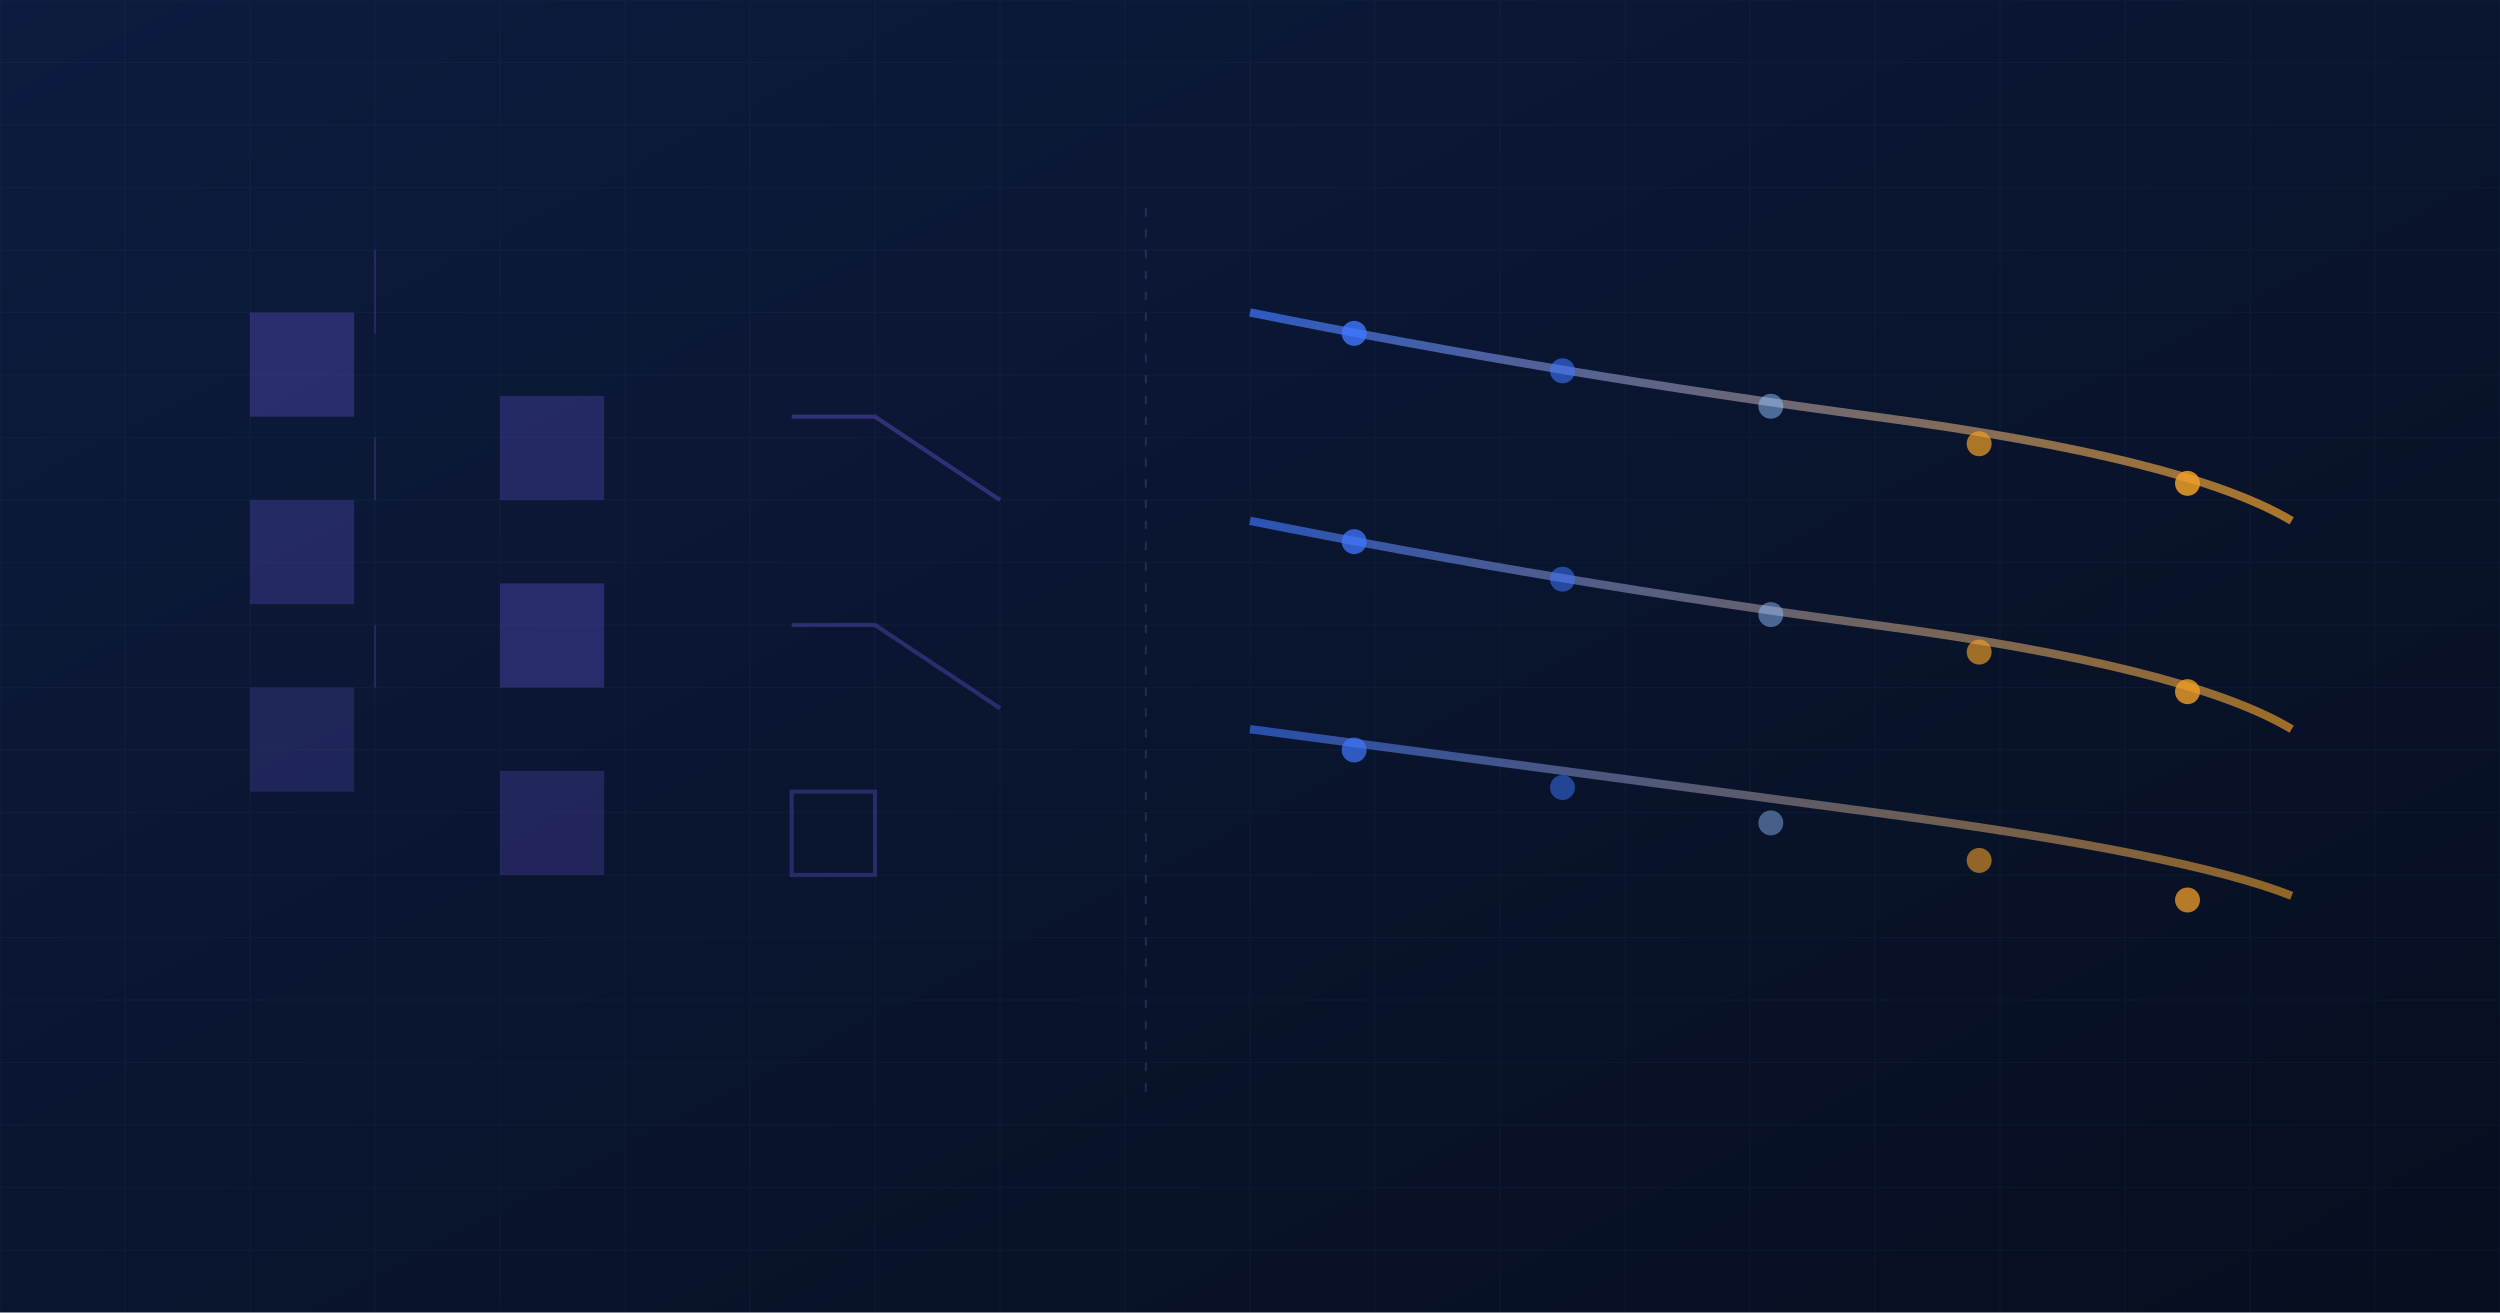
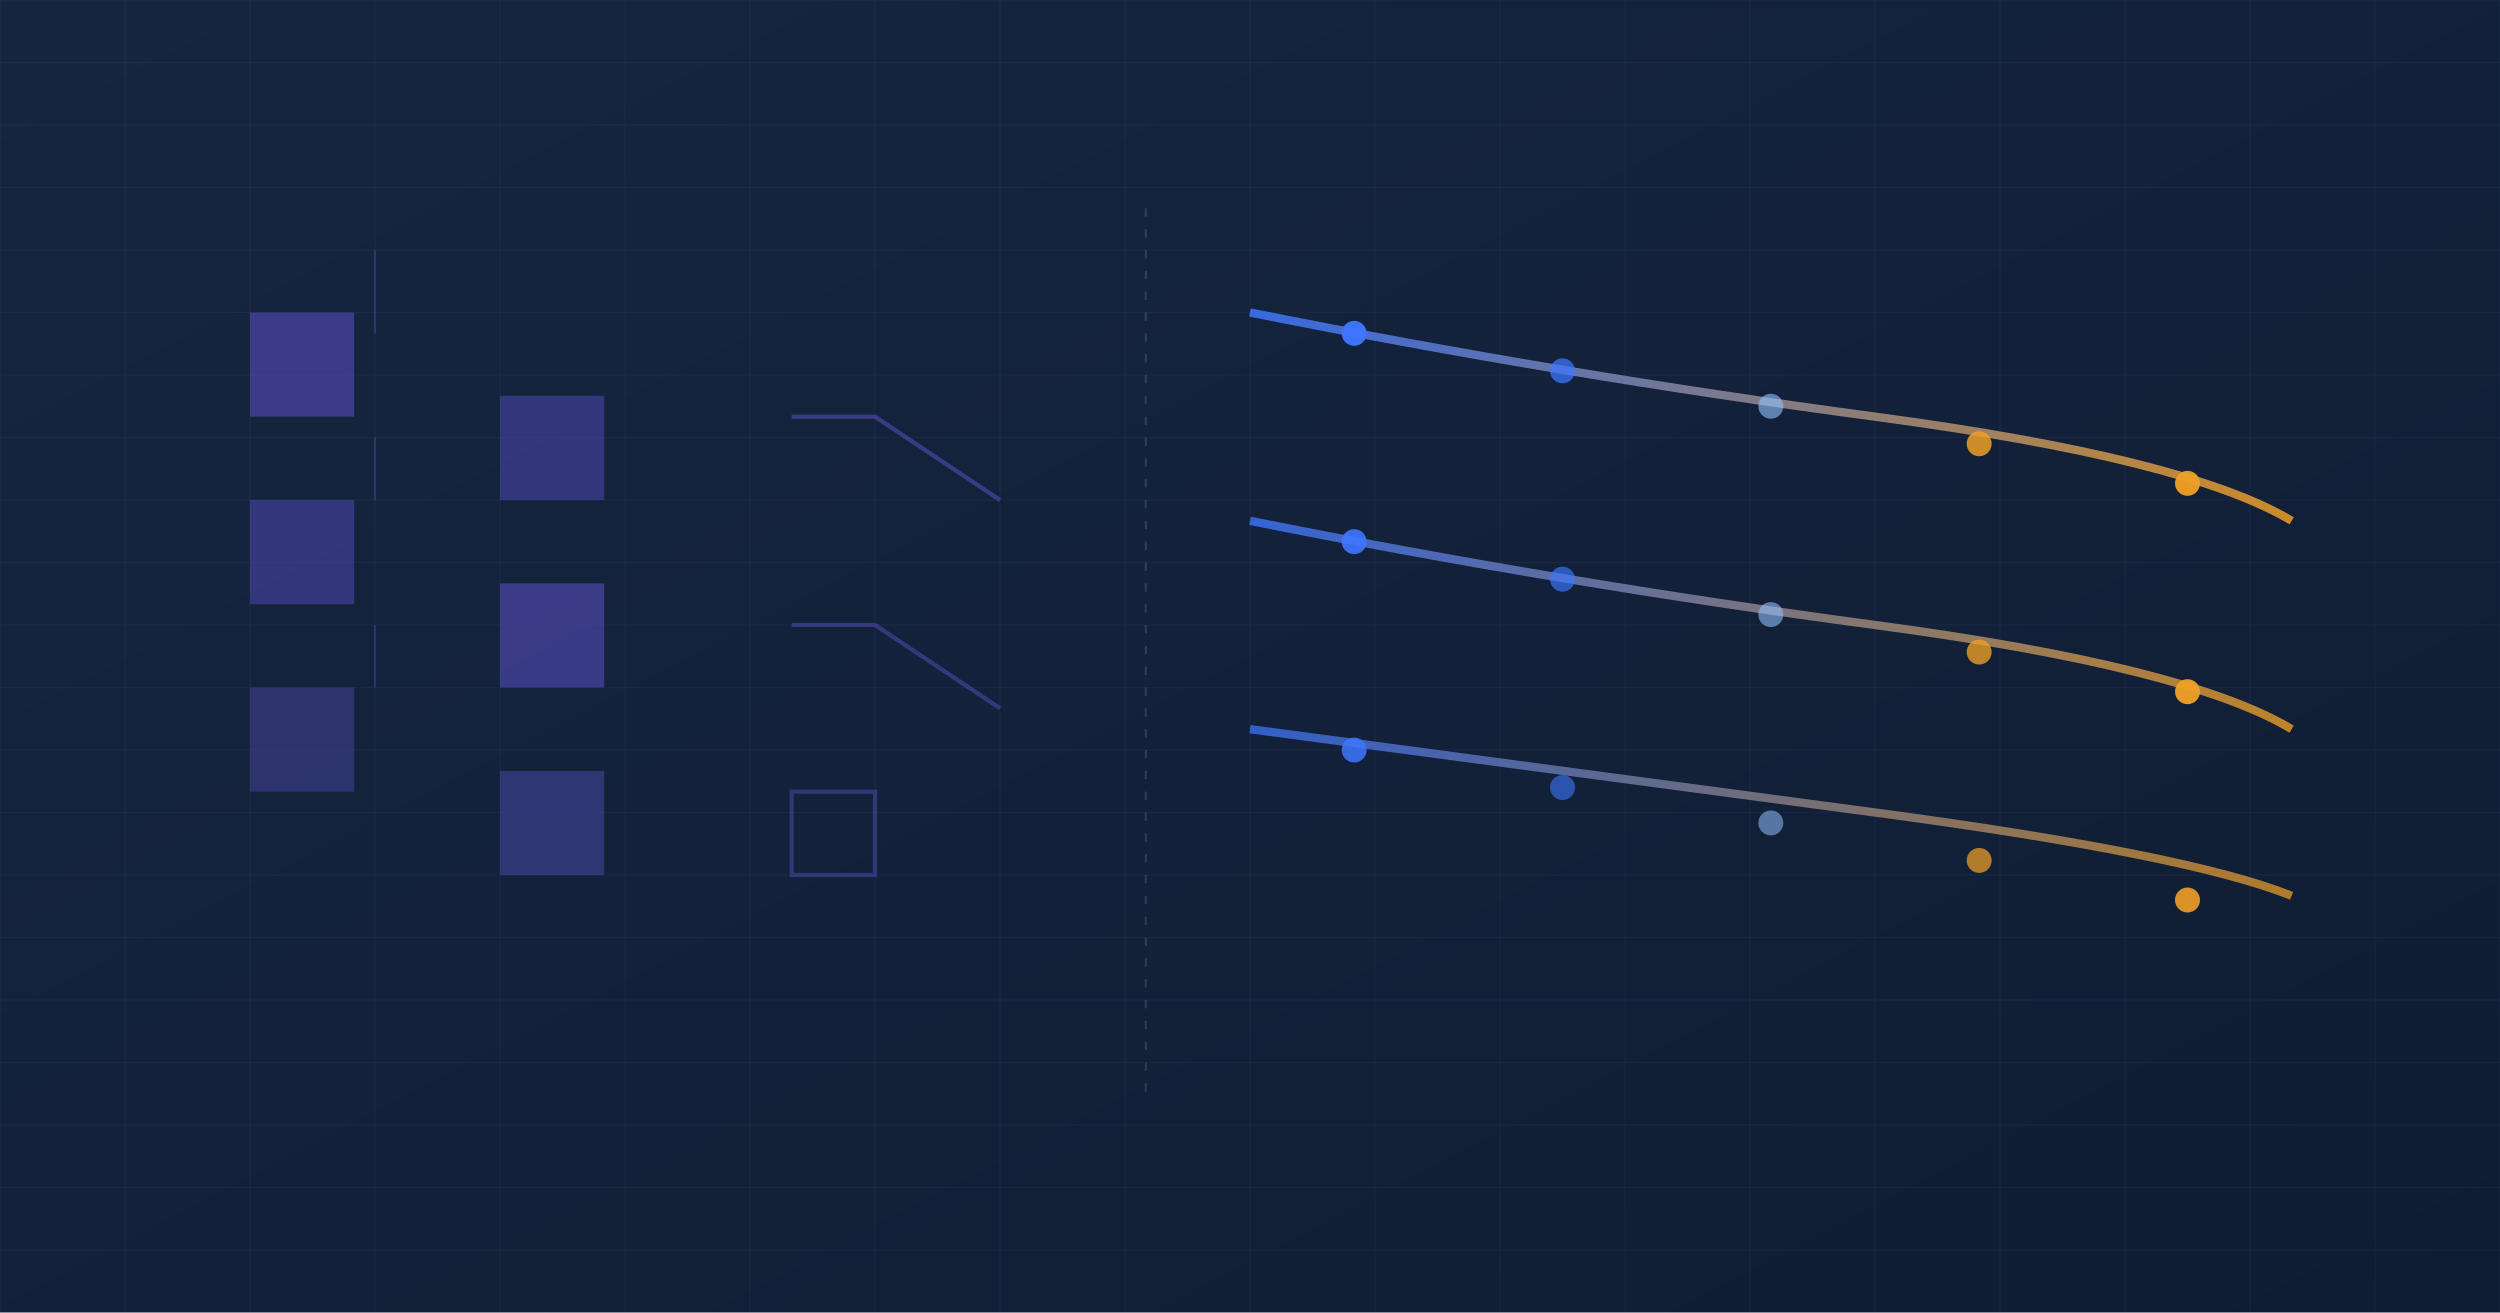
<svg xmlns="http://www.w3.org/2000/svg" width="1200" height="630" viewBox="0 0 1200 630">
  <defs>
    <linearGradient id="bgGrad3" x1="0%" y1="0%" x2="100%" y2="100%">
-       <stop offset="0%" style="stop-color:#0d1b3e;stop-opacity:1" />
-       <stop offset="100%" style="stop-color:#060e1f;stop-opacity:1" />
+       <stop offset="0%" style="stop-color:#162640;stop-opacity:1" />
+       <stop offset="100%" style="stop-color:#0f1d33;stop-opacity:1" />
    </linearGradient>
    <linearGradient id="flowGrad" x1="0%" y1="0%" x2="100%" y2="0%">
      <stop offset="0%" style="stop-color:#3E77FF;stop-opacity:1" />
      <stop offset="100%" style="stop-color:#EF9F27;stop-opacity:1" />
    </linearGradient>
  </defs>
  <rect width="1200" height="630" fill="url(#bgGrad3)" />
-   <g stroke="#91c1ff" stroke-width="0.3" opacity="0.06">
+   <g stroke="#91c1ff" stroke-width="0.3" opacity="0.08">
    <line x1="0" y1="0" x2="1200" y2="0" />
    <line x1="0" y1="30" x2="1200" y2="30" />
    <line x1="0" y1="60" x2="1200" y2="60" />
    <line x1="0" y1="90" x2="1200" y2="90" />
    <line x1="0" y1="120" x2="1200" y2="120" />
    <line x1="0" y1="150" x2="1200" y2="150" />
    <line x1="0" y1="180" x2="1200" y2="180" />
    <line x1="0" y1="210" x2="1200" y2="210" />
    <line x1="0" y1="240" x2="1200" y2="240" />
    <line x1="0" y1="270" x2="1200" y2="270" />
    <line x1="0" y1="300" x2="1200" y2="300" />
    <line x1="0" y1="330" x2="1200" y2="330" />
    <line x1="0" y1="360" x2="1200" y2="360" />
    <line x1="0" y1="390" x2="1200" y2="390" />
    <line x1="0" y1="420" x2="1200" y2="420" />
    <line x1="0" y1="450" x2="1200" y2="450" />
    <line x1="0" y1="480" x2="1200" y2="480" />
    <line x1="0" y1="510" x2="1200" y2="510" />
    <line x1="0" y1="540" x2="1200" y2="540" />
    <line x1="0" y1="570" x2="1200" y2="570" />
    <line x1="0" y1="600" x2="1200" y2="600" />
    <line x1="0" y1="630" x2="1200" y2="630" />
    <line x1="0" y1="0" x2="0" y2="630" />
    <line x1="60" y1="0" x2="60" y2="630" />
    <line x1="120" y1="0" x2="120" y2="630" />
    <line x1="180" y1="0" x2="180" y2="630" />
    <line x1="240" y1="0" x2="240" y2="630" />
    <line x1="300" y1="0" x2="300" y2="630" />
    <line x1="360" y1="0" x2="360" y2="630" />
    <line x1="420" y1="0" x2="420" y2="630" />
    <line x1="480" y1="0" x2="480" y2="630" />
    <line x1="540" y1="0" x2="540" y2="630" />
    <line x1="600" y1="0" x2="600" y2="630" />
    <line x1="660" y1="0" x2="660" y2="630" />
    <line x1="720" y1="0" x2="720" y2="630" />
    <line x1="780" y1="0" x2="780" y2="630" />
    <line x1="840" y1="0" x2="840" y2="630" />
    <line x1="900" y1="0" x2="900" y2="630" />
    <line x1="960" y1="0" x2="960" y2="630" />
    <line x1="1020" y1="0" x2="1020" y2="630" />
    <line x1="1080" y1="0" x2="1080" y2="630" />
    <line x1="1140" y1="0" x2="1140" y2="630" />
    <line x1="1200" y1="0" x2="1200" y2="630" />
  </g>
-   <g opacity="0.7">
-     <rect x="120" y="150" width="50" height="50" fill="#534AB7" opacity="0.6" />
-     <rect x="120" y="240" width="50" height="50" fill="#534AB7" opacity="0.5" />
-     <rect x="120" y="330" width="50" height="50" fill="#534AB7" opacity="0.4" />
-     <rect x="240" y="190" width="50" height="50" fill="#534AB7" opacity="0.5" />
-     <rect x="240" y="280" width="50" height="50" fill="#534AB7" opacity="0.6" />
-     <rect x="240" y="370" width="50" height="50" fill="#534AB7" opacity="0.45" />
+   <g opacity="0.84">
+     <rect x="120" y="150" width="50" height="50" fill="#534AB7" opacity="0.72" />
+     <rect x="120" y="240" width="50" height="50" fill="#534AB7" opacity="0.6" />
+     <rect x="120" y="330" width="50" height="50" fill="#534AB7" opacity="0.48" />
+     <rect x="240" y="190" width="50" height="50" fill="#534AB7" opacity="0.6" />
+     <rect x="240" y="280" width="50" height="50" fill="#534AB7" opacity="0.72" />
+     <rect x="240" y="370" width="50" height="50" fill="#534AB7" opacity="0.54" />
  </g>
-   <line x1="180" y1="120" x2="180" y2="160" stroke="#534AB7" stroke-width="1" opacity="0.3" />
-   <line x1="180" y1="210" x2="180" y2="240" stroke="#534AB7" stroke-width="1" opacity="0.3" />
-   <line x1="180" y1="300" x2="180" y2="330" stroke="#534AB7" stroke-width="1" opacity="0.3" />
-   <path d="M 600 150 Q 750 180 900 200 T 1100 250" stroke="url(#flowGrad)" stroke-width="4" fill="none" opacity="0.7" />
-   <path d="M 600 250 Q 750 280 900 300 T 1100 350" stroke="url(#flowGrad)" stroke-width="4" fill="none" opacity="0.65" />
-   <path d="M 600 350 Q 750 370 900 390 T 1100 430" stroke="url(#flowGrad)" stroke-width="4" fill="none" opacity="0.6" />
-   <circle cx="650" cy="160" r="6" fill="#3E77FF" opacity="0.8" />
-   <circle cx="750" cy="178" r="6" fill="#3E77FF" opacity="0.6" />
-   <circle cx="850" cy="195" r="6" fill="#91c1ff" opacity="0.5" />
-   <circle cx="950" cy="213" r="6" fill="#EF9F27" opacity="0.7" />
-   <circle cx="1050" cy="232" r="6" fill="#EF9F27" opacity="0.85" />
-   <circle cx="650" cy="260" r="6" fill="#3E77FF" opacity="0.75" />
-   <circle cx="750" cy="278" r="6" fill="#3E77FF" opacity="0.55" />
-   <circle cx="850" cy="295" r="6" fill="#91c1ff" opacity="0.48" />
-   <circle cx="950" cy="313" r="6" fill="#EF9F27" opacity="0.65" />
-   <circle cx="1050" cy="332" r="6" fill="#EF9F27" opacity="0.8" />
-   <circle cx="650" cy="360" r="6" fill="#3E77FF" opacity="0.7" />
-   <circle cx="750" cy="378" r="6" fill="#3E77FF" opacity="0.5" />
-   <circle cx="850" cy="395" r="6" fill="#91c1ff" opacity="0.45" />
-   <circle cx="950" cy="413" r="6" fill="#EF9F27" opacity="0.6" />
-   <circle cx="1050" cy="432" r="6" fill="#EF9F27" opacity="0.75" />
-   <path d="M 380 200 L 420 200 Q 450 220 480 240" stroke="#534AB7" stroke-width="2" fill="none" opacity="0.5" />
-   <path d="M 380 300 L 420 300 Q 450 320 480 340" stroke="#534AB7" stroke-width="2" fill="none" opacity="0.45" />
-   <rect x="380" y="380" width="40" height="40" fill="none" stroke="#534AB7" stroke-width="2" opacity="0.4" />
-   <line x1="550" y1="100" x2="550" y2="530" stroke="#91c1ff" stroke-width="1" opacity="0.15" stroke-dasharray="4,6" />
+   <line x1="180" y1="120" x2="180" y2="160" stroke="#534AB7" stroke-width="1" opacity="0.36" />
+   <line x1="180" y1="210" x2="180" y2="240" stroke="#534AB7" stroke-width="1" opacity="0.36" />
+   <line x1="180" y1="300" x2="180" y2="330" stroke="#534AB7" stroke-width="1" opacity="0.36" />
+   <path d="M 600 150 Q 750 180 900 200 T 1100 250" stroke="url(#flowGrad)" stroke-width="4" fill="none" opacity="0.84" />
+   <path d="M 600 250 Q 750 280 900 300 T 1100 350" stroke="url(#flowGrad)" stroke-width="4" fill="none" opacity="0.78" />
+   <path d="M 600 350 Q 750 370 900 390 T 1100 430" stroke="url(#flowGrad)" stroke-width="4" fill="none" opacity="0.72" />
+   <circle cx="650" cy="160" r="6" fill="#3E77FF" opacity="0.96" />
+   <circle cx="750" cy="178" r="6" fill="#3E77FF" opacity="0.72" />
+   <circle cx="850" cy="195" r="6" fill="#91c1ff" opacity="0.6" />
+   <circle cx="950" cy="213" r="6" fill="#EF9F27" opacity="0.84" />
+   <circle cx="1050" cy="232" r="6" fill="#EF9F27" opacity="0.95" />
+   <circle cx="650" cy="260" r="6" fill="#3E77FF" opacity="0.9" />
+   <circle cx="750" cy="278" r="6" fill="#3E77FF" opacity="0.66" />
+   <circle cx="850" cy="295" r="6" fill="#91c1ff" opacity="0.576" />
+   <circle cx="950" cy="313" r="6" fill="#EF9F27" opacity="0.78" />
+   <circle cx="1050" cy="332" r="6" fill="#EF9F27" opacity="0.96" />
+   <circle cx="650" cy="360" r="6" fill="#3E77FF" opacity="0.84" />
+   <circle cx="750" cy="378" r="6" fill="#3E77FF" opacity="0.6" />
+   <circle cx="850" cy="395" r="6" fill="#91c1ff" opacity="0.54" />
+   <circle cx="950" cy="413" r="6" fill="#EF9F27" opacity="0.72" />
+   <circle cx="1050" cy="432" r="6" fill="#EF9F27" opacity="0.9" />
+   <path d="M 380 200 L 420 200 Q 450 220 480 240" stroke="#534AB7" stroke-width="2" fill="none" opacity="0.6" />
+   <path d="M 380 300 L 420 300 Q 450 320 480 340" stroke="#534AB7" stroke-width="2" fill="none" opacity="0.54" />
+   <rect x="380" y="380" width="40" height="40" fill="none" stroke="#534AB7" stroke-width="2" opacity="0.48" />
+   <line x1="550" y1="100" x2="550" y2="530" stroke="#91c1ff" stroke-width="1" opacity="0.18" stroke-dasharray="4,6" />
</svg>
